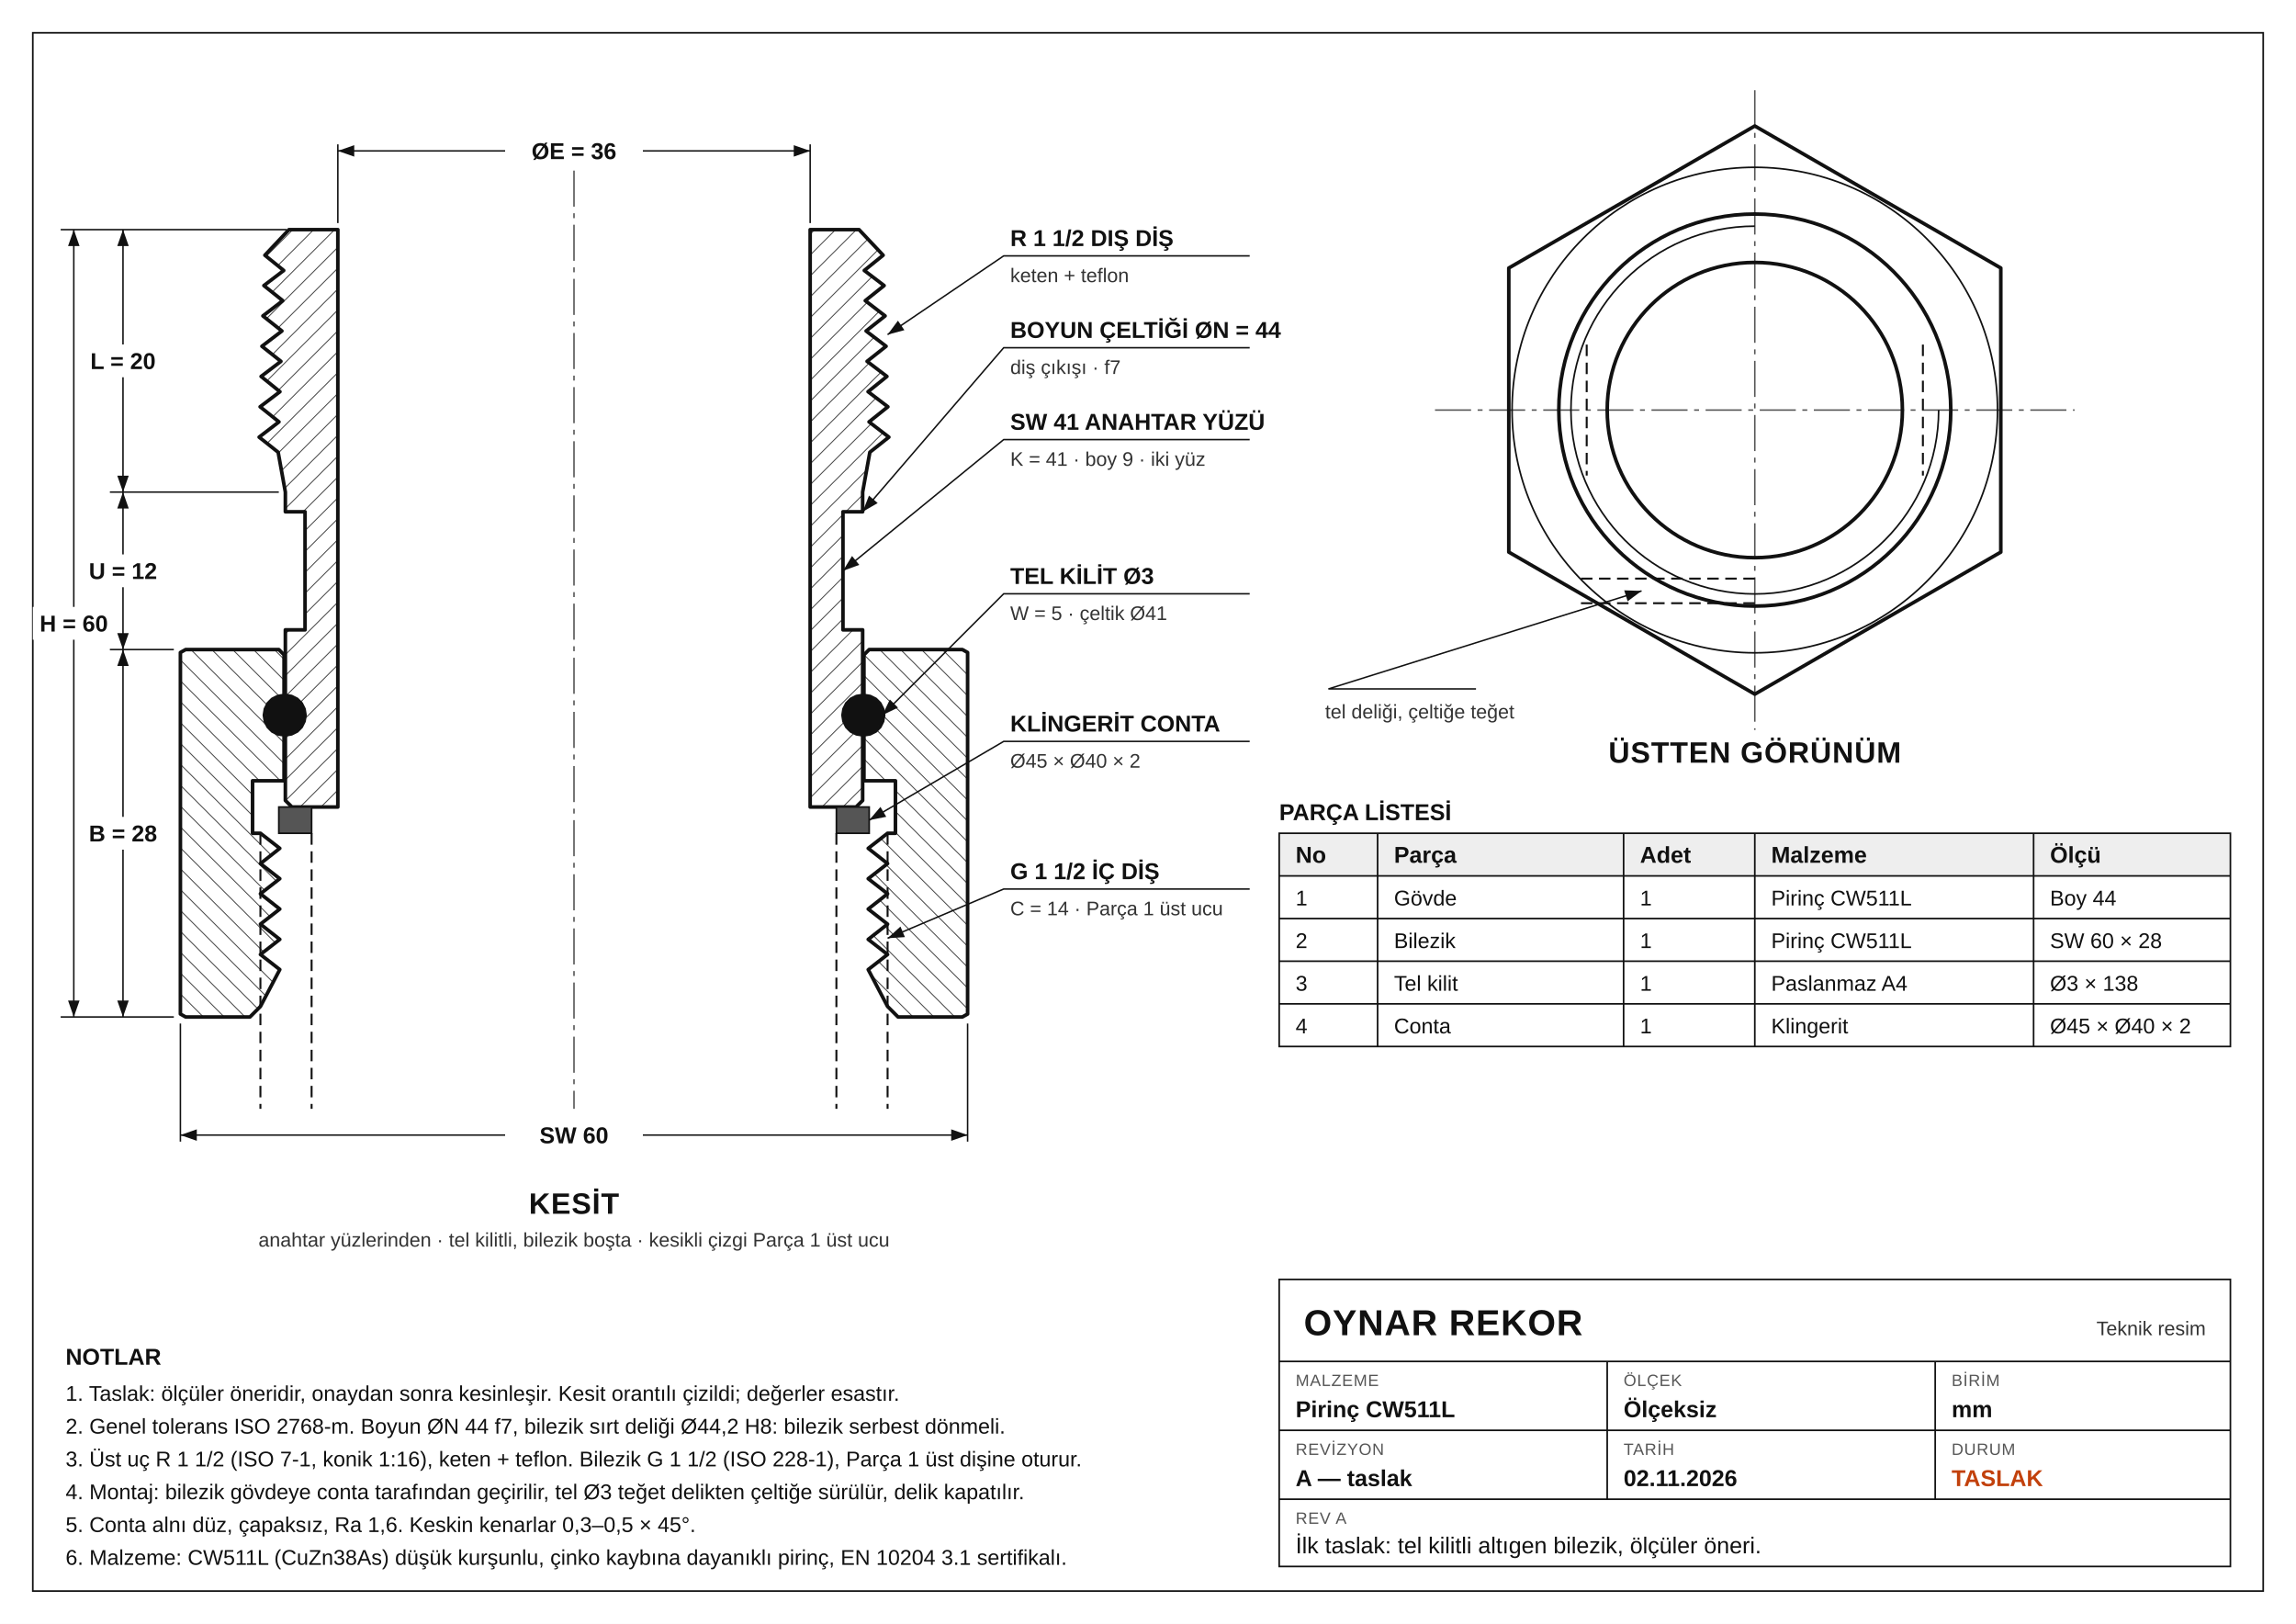
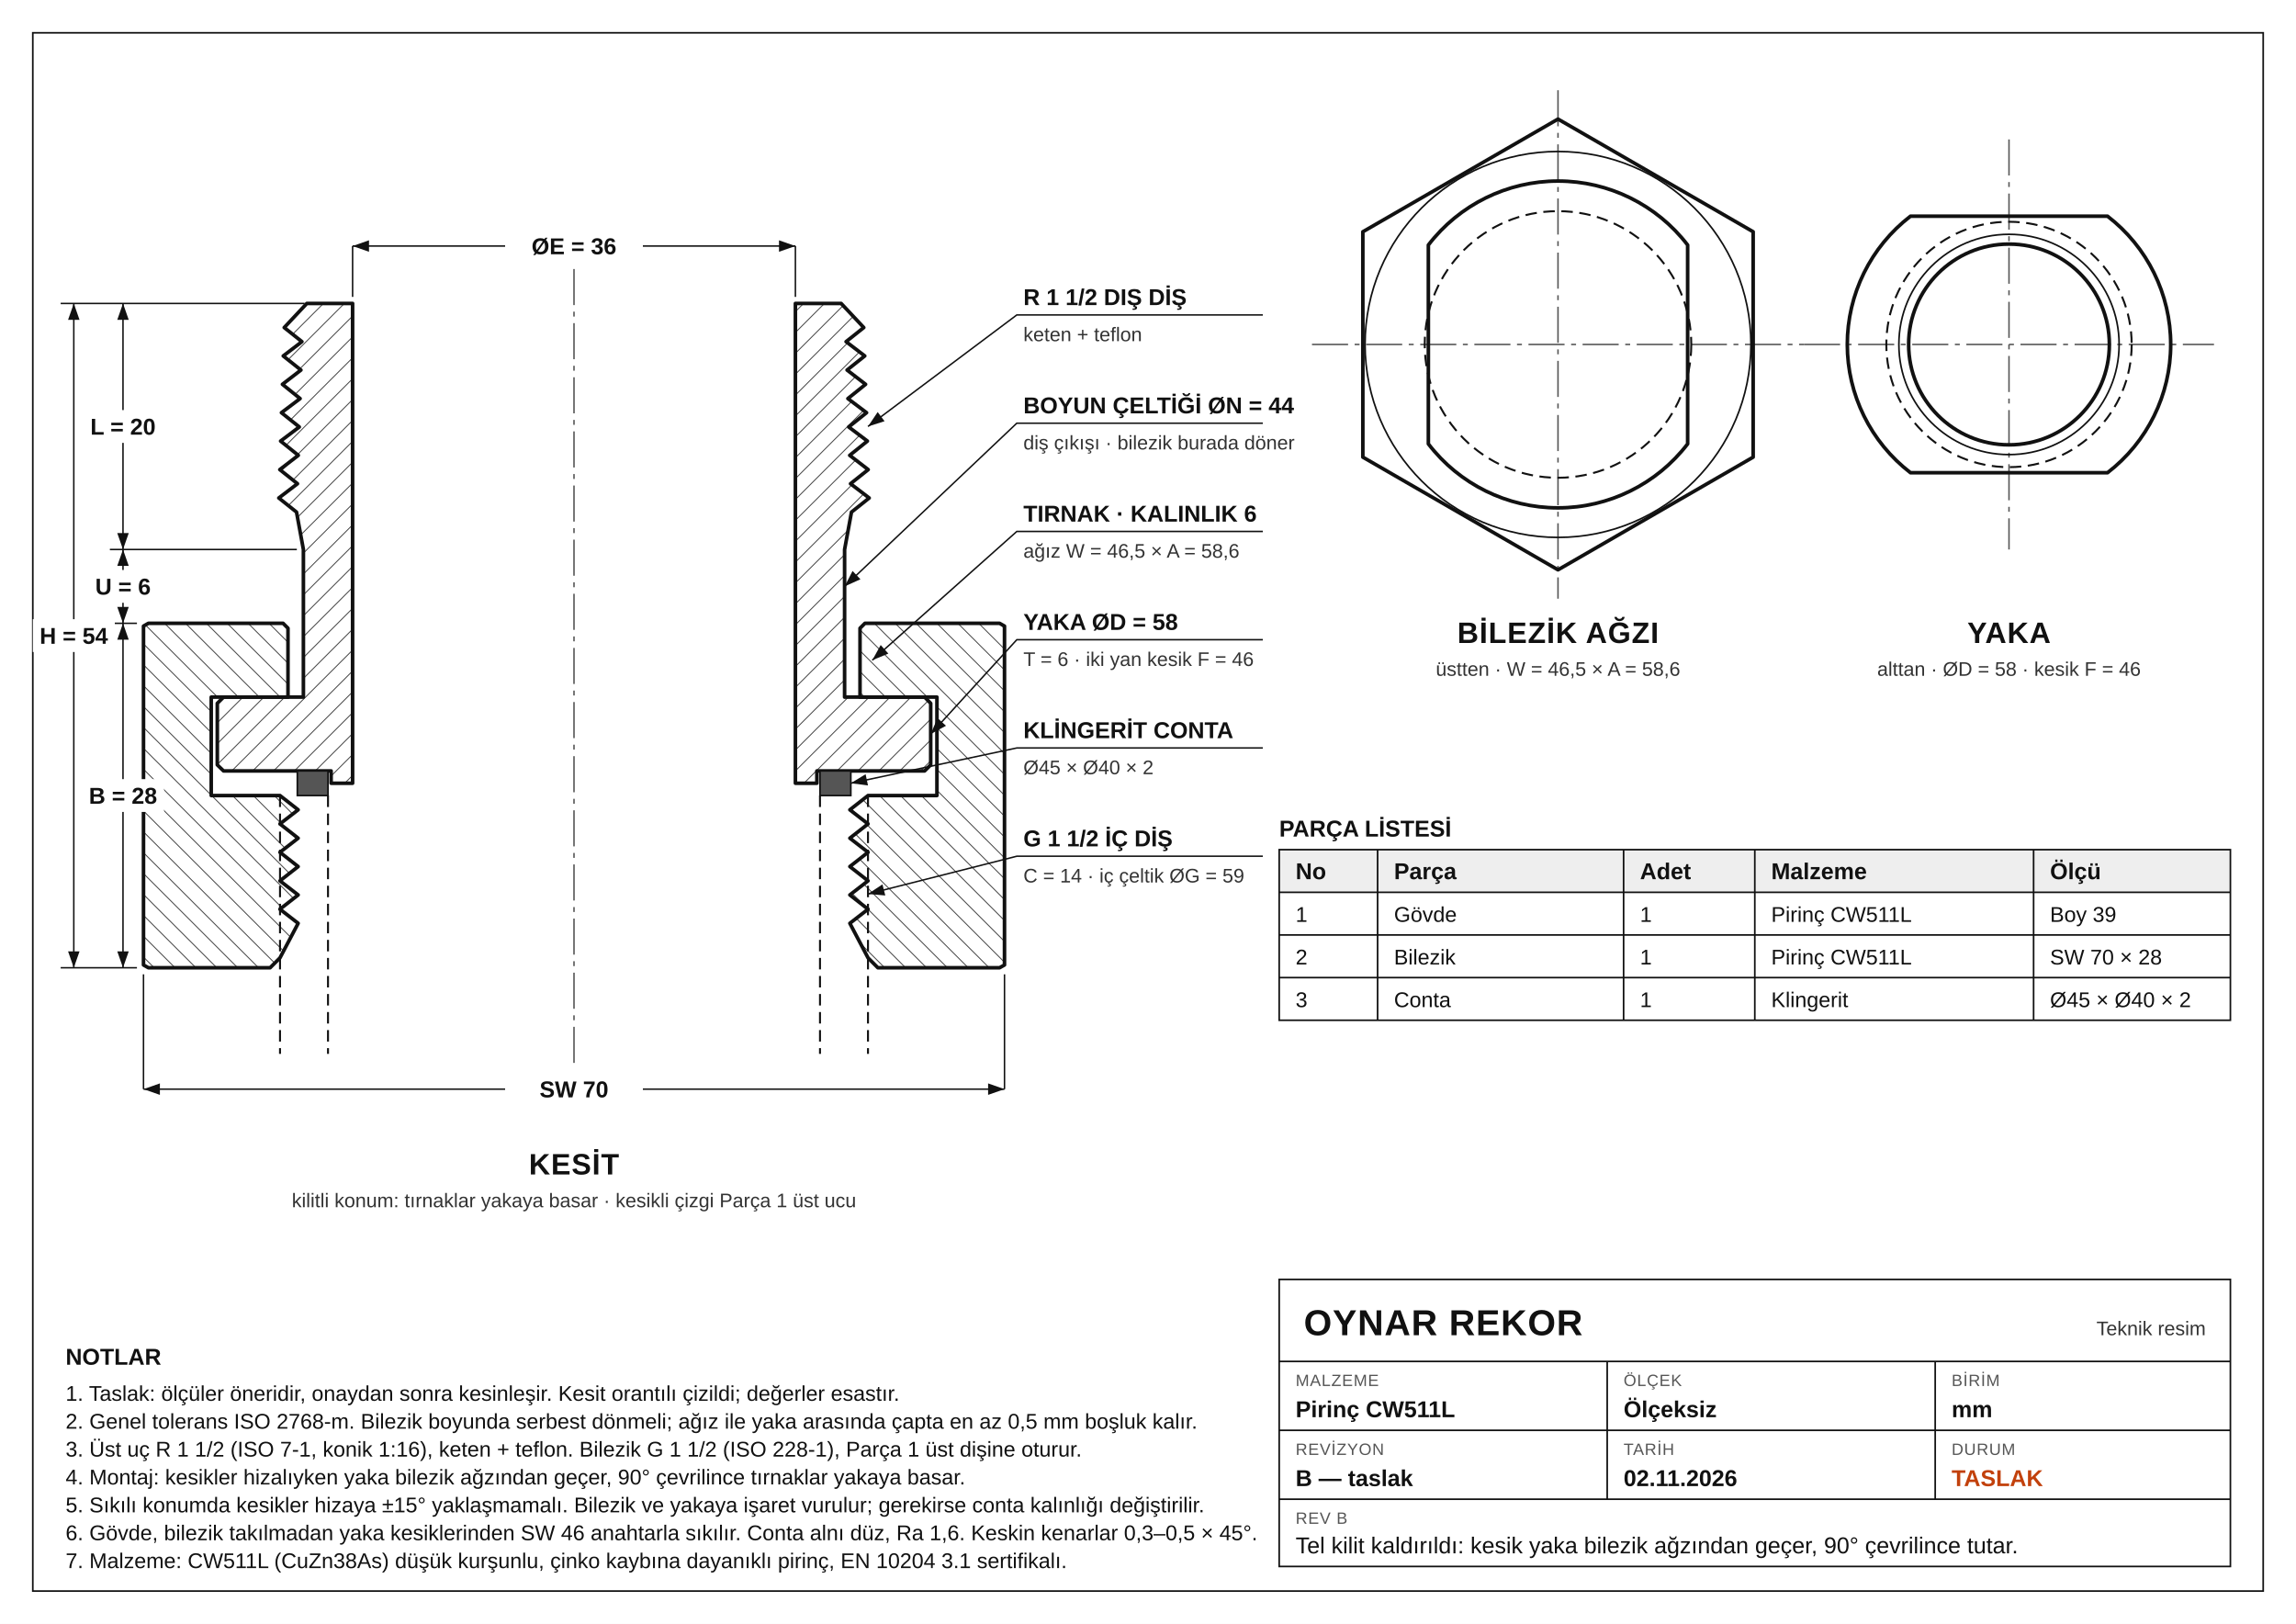
<svg xmlns="http://www.w3.org/2000/svg" viewBox="0 0 1400 990" width="1400" height="990" font-family="Arial, Helvetica, sans-serif">
  <defs>
    <marker id="arr" viewBox="0 0 10 10" refX="10" refY="5" markerWidth="10" markerHeight="10" markerUnits="userSpaceOnUse" orient="auto-start-reverse">
      <path d="M0,1.5 L10,5 L0,8.5 z" fill="#111" />
    </marker>
    <pattern id="h1" width="9" height="9" patternUnits="userSpaceOnUse" patternTransform="rotate(45)">
      <rect width="9" height="9" fill="#fff" />
      <line x1="0" y1="0" x2="0" y2="9" stroke="#111" stroke-width=".8" />
    </pattern>
    <pattern id="h2" width="9" height="9" patternUnits="userSpaceOnUse" patternTransform="rotate(-45)">
      <rect width="9" height="9" fill="#fff" />
      <line x1="0" y1="0" x2="0" y2="9" stroke="#111" stroke-width=".8" />
    </pattern>
    <style>
      .vis{stroke:#111;stroke-width:2.2;stroke-linejoin:round}
-       circle.vis,polygon.vis:not([fill]){fill:none}
+       polygon.vis:not([fill]){fill:none}
      .thin{fill:none;stroke:#111;stroke-width:1}
      .hid{fill:none;stroke:#111;stroke-width:1.2;stroke-dasharray:7 4}
      .ctr{fill:none;stroke:#555;stroke-width:0.9;stroke-dasharray:22 4 3 4}
      .dim{fill:none;stroke:#111;stroke-width:0.9}
      .dima{fill:none;stroke:#111;stroke-width:0.9;marker-start:url(#arr);marker-end:url(#arr)}
      .lead{fill:none;stroke:#111;stroke-width:0.9;marker-start:url(#arr)}
      .grid{fill:none;stroke:#111;stroke-width:1}
      .t{font-size:14px;fill:#111}
      .tb{font-size:14px;font-weight:700;fill:#111}
      .ts{font-size:12px;fill:#333}
      .tn{font-size:13px;fill:#111}
      .tl{font-size:10px;fill:#555;letter-spacing:.4px}
      .h{font-size:18px;font-weight:700;fill:#111;letter-spacing:.5px}
      .q{fill:#c2410c}
    </style>
  </defs>
  <rect x="0" y="0" width="1400" height="990" fill="#fff" />
  <rect x="20" y="20" width="1360" height="950" class="grid" stroke-width="1.6" />
  <g>
-     <line class="ctr" x1="350" y1="104" x2="350" y2="676" />
-     <polygon class="vis" fill="url(#h1)" points="206.0,140.0 176.2,140.0 161.5,155.6 173.0,164.9 160.9,174.1 172.4,183.3 160.3,192.6 171.9,201.8 159.7,211.1 171.3,220.3 159.2,229.5 170.7,238.8 158.6,248.0 170.1,257.2 158.0,266.5 169.6,275.7 174.0,300.0 174.0,312.0 186.0,312.0 186.0,384.0 174.0,384.0 174.0,424.0 177.7,424.6 181.1,426.3 183.7,428.9 185.4,432.3 186.0,436.0 185.4,439.7 183.7,443.1 181.1,445.7 177.7,447.4 174.0,448.0 174.0,488.0 178.0,492.0 206.0,492.0" />
-     <polygon class="vis" fill="url(#h2)" points="152.4,620.0 113.2,620.0 110.0,618.2 110.0,397.8 113.2,396.0 170.0,396.0 173.2,399.2 173.2,424.0 169.5,424.6 166.1,426.3 163.5,428.9 161.8,432.3 161.2,436.0 161.8,439.7 163.5,443.1 166.1,445.7 169.5,447.4 173.2,448.0 173.2,476.0 154.0,476.0 154.0,508.0 158.8,508.0 170.6,517.2 158.8,526.5 170.6,535.7 158.8,544.9 170.6,554.2 158.8,563.4 170.6,572.7 158.8,581.9 170.6,591.1 158.8,613.6" />
-     <polygon class="thin" style="fill:#555" points="190.0,508.0 170.0,508.0 170.0,492.0 190.0,492.0" />
-     <circle cx="174" cy="436" r="12" fill="#111" />
-     <path class="hid" d="M190 508 V676 M158.788 508 V676" />
-     <polygon class="vis" fill="url(#h1)" points="494.0,140.0 523.8,140.0 538.5,155.6 527.0,164.9 539.1,174.1 527.6,183.3 539.7,192.6 528.1,201.8 540.3,211.1 528.7,220.3 540.8,229.5 529.3,238.8 541.4,248.0 529.9,257.2 542.0,266.5 530.4,275.7 526.0,300.0 526.0,312.0 514.0,312.0 514.0,384.0 526.0,384.0 526.0,424.0 522.3,424.6 518.9,426.3 516.3,428.9 514.6,432.3 514.0,436.0 514.6,439.7 516.3,443.1 518.9,445.7 522.3,447.4 526.0,448.0 526.0,488.0 522.0,492.0 494.0,492.0" />
-     <polygon class="vis" fill="url(#h2)" points="547.6,620.0 586.8,620.0 590.0,618.2 590.0,397.8 586.8,396.0 530.0,396.0 526.8,399.2 526.8,424.0 530.5,424.6 533.9,426.3 536.5,428.9 538.2,432.3 538.8,436.0 538.2,439.7 536.5,443.1 533.9,445.7 530.5,447.4 526.8,448.0 526.8,476.0 546.0,476.0 546.0,508.0 541.2,508.0 529.4,517.2 541.2,526.5 529.4,535.7 541.2,544.9 529.4,554.2 541.2,563.4 529.4,572.7 541.2,581.9 529.4,591.1 541.2,613.6" />
-     <polygon class="thin" style="fill:#555" points="510.0,508.0 530.0,508.0 530.0,492.0 510.0,492.0" />
-     <circle cx="526" cy="436" r="12" fill="#111" />
-     <path class="hid" d="M510 508 V676 M541.212 508 V676" />
-     <line class="dim" x1="174.788" y1="140" x2="37" y2="140" />
-     <line class="dim" x1="170" y1="300" x2="67" y2="300" />
-     <line class="dim" x1="106" y1="396" x2="67" y2="396" />
-     <line class="dim" x1="106" y1="620" x2="37" y2="620" />
-     <line class="dima" x1="75" y1="300" x2="75" y2="140" />
-     <rect x="50" y="210" width="50" height="20" fill="#fff" />
-     <text class="tb" x="75" y="225" text-anchor="middle">L = 20</text>
-     <line class="dima" x1="75" y1="396" x2="75" y2="300" />
-     <rect x="50" y="338" width="50" height="20" fill="#fff" />
-     <text class="tb" x="75" y="353" text-anchor="middle">U = 12</text>
-     <line class="dima" x1="75" y1="620" x2="75" y2="396" />
-     <rect x="50" y="498" width="50" height="20" fill="#fff" />
-     <text class="tb" x="75" y="513" text-anchor="middle">B = 28</text>
-     <line class="dima" x1="45" y1="620" x2="45" y2="140" />
-     <rect x="20" y="370" width="50" height="20" fill="#fff" />
-     <text class="tb" x="45" y="385" text-anchor="middle">H = 60</text>
-     <line class="dim" x1="206" y1="136" x2="206" y2="88" />
-     <line class="dim" x1="494" y1="136" x2="494" y2="88" />
-     <line class="dima" x1="206" y1="92" x2="494" y2="92" />
-     <rect x="308" y="82" width="84" height="20" fill="#fff" />
-     <text class="tb" x="350" y="97" text-anchor="middle">ØE = 36</text>
-     <line class="dim" x1="110" y1="624" x2="110" y2="696" />
-     <line class="dim" x1="590" y1="624" x2="590" y2="696" />
-     <line class="dima" x1="110" y1="692" x2="590" y2="692" />
-     <rect x="308" y="682" width="84" height="20" fill="#fff" />
-     <text class="tb" x="350" y="697" text-anchor="middle">SW 60</text>
-     <polyline class="lead" points="541.212,204 612,156 762,156" />
-     <text class="tb" x="616" y="150">R 1 1/2 DIŞ DİŞ</text>
-     <text class="ts" x="616" y="172">keten + teflon</text>
-     <polyline class="lead" points="514,348 612,268 762,268" />
-     <text class="tb" x="616" y="262">SW 41 ANAHTAR YÜZÜ</text>
-     <text class="ts" x="616" y="284">K = 41 · boy 9 · iki yüz</text>
-     <polyline class="lead" points="526,312 612,212 762,212" />
-     <text class="tb" x="616" y="206">BOYUN ÇELTİĞİ ØN = 44</text>
-     <text class="ts" x="616" y="228">diş çıkışı · f7</text>
-     <polyline class="lead" points="538,436 612,362 762,362" />
-     <text class="tb" x="616" y="356">TEL KİLİT Ø3</text>
-     <text class="ts" x="616" y="378">W = 5 · çeltik Ø41</text>
-     <polyline class="lead" points="530,500 612,452 762,452" />
-     <text class="tb" x="616" y="446">KLİNGERİT CONTA</text>
-     <text class="ts" x="616" y="468">Ø45 × Ø40 × 2</text>
-     <polyline class="lead" points="541.212,572 612,542 762,542" />
-     <text class="tb" x="616" y="536">G 1 1/2 İÇ DİŞ</text>
-     <text class="ts" x="616" y="558">C = 14 · Parça 1 üst ucu</text>
-     <text class="h" x="350" y="740" text-anchor="middle">KESİT</text>
-     <text class="ts" x="350" y="760" text-anchor="middle">anahtar yüzlerinden · tel kilitli, bilezik boşta · kesikli çizgi Parça 1 üst ucu</text>
+     <line class="ctr" x1="350" y1="164" x2="350" y2="648" />
+     <polygon class="vis" fill="url(#h1)" points="215.0,185.0 187.1,185.0 173.3,199.7 184.1,208.3 172.7,217.0 183.5,225.6 172.2,234.3 183.0,243.0 171.6,251.6 182.5,260.3 171.1,268.9 181.9,277.6 170.6,286.3 181.4,294.9 170.0,303.6 180.8,312.2 185.0,335.0 185.0,425.0 136.3,425.0 132.5,428.8 132.5,466.3 136.3,470.0 201.9,470.0 201.9,477.5 215.0,477.5" />
+     <polygon class="vis" fill="url(#h2)" points="164.7,590.0 90.5,590.0 87.5,588.3 87.5,381.7 90.5,380.0 172.6,380.0 175.6,383.0 175.6,425.0 128.8,425.0 128.8,485.0 170.7,485.0 181.8,493.7 170.7,502.3 181.8,511.0 170.7,519.6 181.8,528.3 170.7,537.0 181.8,545.6 170.7,554.3 181.8,562.9 170.7,584.0" />
+     <polygon class="thin" style="fill:#555" points="200.0,485.0 181.3,485.0 181.3,470.0 200.0,470.0" />
+     <path class="hid" d="M200 485 V642.5 M170.739 485 V642.5" />
+     <polygon class="vis" fill="url(#h1)" points="485.0,185.0 512.9,185.0 526.7,199.7 515.9,208.3 527.3,217.0 516.5,225.6 527.8,234.3 517.0,243.0 528.4,251.6 517.5,260.3 528.9,268.9 518.1,277.6 529.4,286.3 518.6,294.9 530.0,303.6 519.2,312.2 515.0,335.0 515.0,425.0 563.8,425.0 567.5,428.8 567.5,466.3 563.8,470.0 498.1,470.0 498.1,477.5 485.0,477.5" />
+     <polygon class="vis" fill="url(#h2)" points="535.3,590.0 609.5,590.0 612.5,588.3 612.5,381.7 609.5,380.0 527.4,380.0 524.4,383.0 524.4,425.0 571.3,425.0 571.3,485.0 529.3,485.0 518.2,493.7 529.3,502.3 518.2,511.0 529.3,519.6 518.2,528.3 529.3,537.0 518.2,545.6 529.3,554.3 518.2,562.9 529.3,584.0" />
+     <polygon class="thin" style="fill:#555" points="500.0,485.0 518.8,485.0 518.8,470.0 500.0,470.0" />
+     <path class="hid" d="M500 485 V642.5 M529.261 485 V642.5" />
+     <line class="dim" x1="185.739" y1="185" x2="37" y2="185" />
+     <line class="dim" x1="181" y1="335" x2="67" y2="335" />
+     <line class="dim" x1="83.5" y1="380" x2="67" y2="380" />
+     <line class="dim" x1="83.5" y1="590" x2="37" y2="590" />
+     <line class="dima" x1="75" y1="335" x2="75" y2="185" />
+     <rect x="50" y="250" width="50" height="20" fill="#fff" />
+     <text class="tb" x="75" y="265" text-anchor="middle">L = 20</text>
+     <line class="dima" x1="75" y1="380" x2="75" y2="335" />
+     <rect x="50" y="347.5" width="50" height="20" fill="#fff" />
+     <text class="tb" x="75" y="362.5" text-anchor="middle">U = 6</text>
+     <line class="dima" x1="75" y1="590" x2="75" y2="380" />
+     <rect x="50" y="475" width="50" height="20" fill="#fff" />
+     <text class="tb" x="75" y="490" text-anchor="middle">B = 28</text>
+     <line class="dima" x1="45" y1="590" x2="45" y2="185" />
+     <rect x="20" y="377.5" width="50" height="20" fill="#fff" />
+     <text class="tb" x="45" y="392.5" text-anchor="middle">H = 54</text>
+     <line class="dim" x1="215" y1="181" x2="215" y2="150" />
+     <line class="dim" x1="485" y1="181" x2="485" y2="150" />
+     <line class="dima" x1="215" y1="150" x2="485" y2="150" />
+     <rect x="308" y="140" width="84" height="20" fill="#fff" />
+     <text class="tb" x="350" y="155" text-anchor="middle">ØE = 36</text>
+     <line class="dim" x1="87.5" y1="594" x2="87.5" y2="664" />
+     <line class="dim" x1="612.5" y1="594" x2="612.5" y2="664" />
+     <line class="dima" x1="87.5" y1="664" x2="612.5" y2="664" />
+     <rect x="308" y="654" width="84" height="20" fill="#fff" />
+     <text class="tb" x="350" y="669" text-anchor="middle">SW 70</text>
+     <polyline class="lead" points="529.261,260 620,192 770,192" />
+     <text class="tb" x="624" y="186">R 1 1/2 DIŞ DİŞ</text>
+     <text class="ts" x="624" y="208">keten + teflon</text>
+     <polyline class="lead" points="515,357.5 620,258 770,258" />
+     <text class="tb" x="624" y="252">BOYUN ÇELTİĞİ ØN = 44</text>
+     <text class="ts" x="624" y="274">diş çıkışı · bilezik burada döner</text>
+     <polyline class="lead" points="531.875,402.5 620,324 770,324" />
+     <text class="tb" x="624" y="318">TIRNAK · KALINLIK 6</text>
+     <text class="ts" x="624" y="340">ağız W = 46,5 × A = 58,6</text>
+     <polyline class="lead" points="567.5,447.5 620,390 770,390" />
+     <text class="tb" x="624" y="384">YAKA ØD = 58</text>
+     <text class="ts" x="624" y="406">T = 6 · iki yan kesik F = 46</text>
+     <polyline class="lead" points="518.75,477.5 620,456 770,456" />
+     <text class="tb" x="624" y="450">KLİNGERİT CONTA</text>
+     <text class="ts" x="624" y="472">Ø45 × Ø40 × 2</text>
+     <polyline class="lead" points="529.261,545 620,522 770,522" />
+     <text class="tb" x="624" y="516">G 1 1/2 İÇ DİŞ</text>
+     <text class="ts" x="624" y="538">C = 14 · iç çeltik ØG = 59</text>
+     <text class="h" x="350" y="716" text-anchor="middle">KESİT</text>
+     <text class="ts" x="350" y="736" text-anchor="middle">kilitli konum: tırnaklar yakaya basar · kesikli çizgi Parça 1 üst ucu</text>
  </g>
  <g>
-     <line class="ctr" x1="875" y1="250" x2="1265" y2="250" />
-     <line class="ctr" x1="1070" y1="55" x2="1070" y2="445" />
-     <polygon class="vis" points="1070.0,423.2 1220.0,336.6 1220.0,163.4 1070.0,76.8 920.0,163.4 920.0,336.6" />
-     <circle class="thin" cx="1070" cy="250" r="148" />
-     <circle class="vis" cx="1070" cy="250" r="119.507" />
-     <path class="thin" d="M1070 137.887 A112.112 112.112 0 1 0 1182.112 250" />
-     <circle class="vis" cx="1070" cy="250" r="90" />
-     <path class="hid" d="M967.5 210.078 V289.922 M1172.5 210.078 V289.922" />
-     <path class="hid" d="M1070 352.75 H960.959 M1070 367.75 H960.959" />
-     <polyline class="lead" points="1000.959,360.25 810,420 900,420" />
-     <text class="ts" x="808" y="438">tel deliği, çeltiğe teğet</text>
-     <text class="h" x="1070" y="465" text-anchor="middle">ÜSTTEN GÖRÜNÜM</text>
+     <line class="ctr" x1="800" y1="210" x2="1100" y2="210" />
+     <line class="ctr" x1="950" y1="55" x2="950" y2="365" />
+     <polygon class="vis" points="950.0,347.4 1069.0,278.7 1069.0,141.3 950.0,72.6 831.0,141.3 831.0,278.7" />
+     <circle class="thin" cx="950" cy="210" r="117.64" />
+     <path class="vis" style="fill:none" d="M1029.05 149.376 V270.624 A99.62 99.62 0 0 1 870.95 270.624 V149.376 A99.62 99.62 0 0 1 1029.05 149.376 Z" />
+     <circle class="hid" cx="950" cy="210" r="81.265" />
+     <text class="h" x="950" y="392" text-anchor="middle">BİLEZİK AĞZI</text>
+     <text class="ts" x="950" y="412" text-anchor="middle">üstten · W = 46,5 × A = 58,6</text>
+     <line class="ctr" x1="1100" y1="210" x2="1350" y2="210" />
+     <line class="ctr" x1="1225" y1="85" x2="1225" y2="335" />
+     <path class="vis" style="fill:none" d="M1164.944 131.8 H1285.056 A98.6 98.6 0 0 1 1285.056 288.2 H1164.944 A98.6 98.6 0 0 1 1164.944 131.8 Z" />
+     <circle class="thin" cx="1225" cy="210" r="67.15" />
+     <circle class="vis" style="fill:none" cx="1225" cy="210" r="61.2" />
+     <circle class="hid" cx="1225" cy="210" r="74.8" />
+     <text class="h" x="1225" y="392" text-anchor="middle">YAKA</text>
+     <text class="ts" x="1225" y="412" text-anchor="middle">alttan · ØD = 58 · kesik F = 46</text>
  </g>
  <g>
-     <text class="tb" x="780" y="500">PARÇA LİSTESİ</text>
-     <rect x="780" y="508" width="580" height="26" fill="#eee" />
-     <rect x="780" y="508" width="580" height="130" class="grid" />
-     <path class="grid" d="M780 534 H1360 M780 560 H1360 M780 586 H1360 M780 612 H1360" />
-     <path class="grid" d="M840 508 V638 M990 508 V638 M1070 508 V638 M1240 508 V638" />
+     <text class="tb" x="780" y="510">PARÇA LİSTESİ</text>
+     <rect x="780" y="518" width="580" height="26" fill="#eee" />
+     <rect x="780" y="518" width="580" height="104" class="grid" />
+     <path class="grid" d="M780 544 H1360 M780 570 H1360 M780 596 H1360" />
+     <path class="grid" d="M840 518 V622 M990 518 V622 M1070 518 V622 M1240 518 V622" />
    <g class="tb" font-size="13">
-       <text x="790" y="526">No</text>
-       <text x="850" y="526">Parça</text>
-       <text x="1000" y="526">Adet</text>
-       <text x="1080" y="526">Malzeme</text>
-       <text x="1250" y="526">Ölçü</text>
+       <text x="790" y="536">No</text>
+       <text x="850" y="536">Parça</text>
+       <text x="1000" y="536">Adet</text>
+       <text x="1080" y="536">Malzeme</text>
+       <text x="1250" y="536">Ölçü</text>
    </g>
    <g class="tn">
-       <text x="790" y="552">1</text>
-       <text x="850" y="552">Gövde</text>
-       <text x="1000" y="552">1</text>
-       <text x="1080" y="552">Pirinç CW511L</text>
-       <text x="1250" y="552">Boy 44</text>
-       <text x="790" y="578">2</text>
-       <text x="850" y="578">Bilezik</text>
-       <text x="1000" y="578">1</text>
-       <text x="1080" y="578">Pirinç CW511L</text>
-       <text x="1250" y="578">SW 60 × 28</text>
-       <text x="790" y="604">3</text>
-       <text x="850" y="604">Tel kilit</text>
-       <text x="1000" y="604">1</text>
-       <text x="1080" y="604">Paslanmaz A4</text>
-       <text x="1250" y="604">Ø3 × 138</text>
-       <text x="790" y="630">4</text>
-       <text x="850" y="630">Conta</text>
-       <text x="1000" y="630">1</text>
-       <text x="1080" y="630">Klingerit</text>
-       <text x="1250" y="630">Ø45 × Ø40 × 2</text>
+       <text x="790" y="562">1</text>
+       <text x="850" y="562">Gövde</text>
+       <text x="1000" y="562">1</text>
+       <text x="1080" y="562">Pirinç CW511L</text>
+       <text x="1250" y="562">Boy 39</text>
+       <text x="790" y="588">2</text>
+       <text x="850" y="588">Bilezik</text>
+       <text x="1000" y="588">1</text>
+       <text x="1080" y="588">Pirinç CW511L</text>
+       <text x="1250" y="588">SW 70 × 28</text>
+       <text x="790" y="614">3</text>
+       <text x="850" y="614">Conta</text>
+       <text x="1000" y="614">1</text>
+       <text x="1080" y="614">Klingerit</text>
+       <text x="1250" y="614">Ø45 × Ø40 × 2</text>
    </g>
  </g>
  <g>
    <text class="tb" x="40" y="832">NOTLAR</text>
    <text class="tn" x="40" y="854">1. Taslak: ölçüler öneridir, onaydan sonra kesinleşir. Kesit orantılı çizildi; değerler esastır.</text>
-     <text class="tn" x="40" y="874">2. Genel tolerans ISO 2768-m. Boyun ØN 44 f7, bilezik sırt deliği Ø44,2 H8: bilezik serbest dönmeli.</text>
-     <text class="tn" x="40" y="894">3. Üst uç R 1 1/2 (ISO 7-1, konik 1:16), keten + teflon. Bilezik G 1 1/2 (ISO 228-1), Parça 1 üst dişine oturur.</text>
-     <text class="tn" x="40" y="914">4. Montaj: bilezik gövdeye conta tarafından geçirilir, tel Ø3 teğet delikten çeltiğe sürülür, delik kapatılır.</text>
-     <text class="tn" x="40" y="934">5. Conta alnı düz, çapaksız, Ra 1,6. Keskin kenarlar 0,3–0,5 × 45°.</text>
-     <text class="tn" x="40" y="954">6. Malzeme: CW511L (CuZn38As) düşük kurşunlu, çinko kaybına dayanıklı pirinç, EN 10204 3.1 sertifikalı.</text>
+     <text class="tn" x="40" y="871">2. Genel tolerans ISO 2768-m. Bilezik boyunda serbest dönmeli; ağız ile yaka arasında çapta en az 0,5 mm boşluk kalır.</text>
+     <text class="tn" x="40" y="888">3. Üst uç R 1 1/2 (ISO 7-1, konik 1:16), keten + teflon. Bilezik G 1 1/2 (ISO 228-1), Parça 1 üst dişine oturur.</text>
+     <text class="tn" x="40" y="905">4. Montaj: kesikler hizalıyken yaka bilezik ağzından geçer, 90° çevrilince tırnaklar yakaya basar.</text>
+     <text class="tn" x="40" y="922">5. Sıkılı konumda kesikler hizaya ±15° yaklaşmamalı. Bilezik ve yakaya işaret vurulur; gerekirse conta kalınlığı değiştirilir.</text>
+     <text class="tn" x="40" y="939">6. Gövde, bilezik takılmadan yaka kesiklerinden SW 46 anahtarla sıkılır. Conta alnı düz, Ra 1,6. Keskin kenarlar 0,3–0,5 × 45°.</text>
+     <text class="tn" x="40" y="956">7. Malzeme: CW511L (CuZn38As) düşük kurşunlu, çinko kaybına dayanıklı pirinç, EN 10204 3.1 sertifikalı.</text>
  </g>
  <g>
    <rect x="780" y="780" width="580" height="175" class="grid" stroke-width="1.6" />
    <path class="grid" d="M780 830 H1360 M780 872 H1360 M780 914 H1360" />
    <path class="grid" d="M980 830 V914 M1180 830 V914" />
    <text x="795" y="814" font-size="22" font-weight="700" fill="#111" letter-spacing=".5">OYNAR REKOR</text>
    <text class="ts" x="1345" y="814" text-anchor="end">Teknik resim</text>
    <text class="tl" x="790" y="845">MALZEME</text>
    <text class="tb" x="790" y="864">Pirinç CW511L</text>
    <text class="tl" x="990" y="845">ÖLÇEK</text>
    <text class="tb" x="990" y="864">Ölçeksiz</text>
    <text class="tl" x="1190" y="845">BİRİM</text>
    <text class="tb" x="1190" y="864">mm</text>
    <text class="tl" x="790" y="887">REVİZYON</text>
-     <text class="tb" x="790" y="906">A — taslak</text>
+     <text class="tb" x="790" y="906">B — taslak</text>
    <text class="tl" x="990" y="887">TARİH</text>
    <text class="tb" x="990" y="906">02.11.2026</text>
    <text class="tl" x="1190" y="887">DURUM</text>
    <text class="tb q" x="1190" y="906">TASLAK</text>
-     <text class="tl" x="790" y="929">REV A</text>
-     <text class="t" x="790" y="947">İlk taslak: tel kilitli altıgen bilezik, ölçüler öneri.</text>
+     <text class="tl" x="790" y="929">REV B</text>
+     <text class="t" x="790" y="947">Tel kilit kaldırıldı: kesik yaka bilezik ağzından geçer, 90° çevrilince tutar.</text>
  </g>
</svg>
